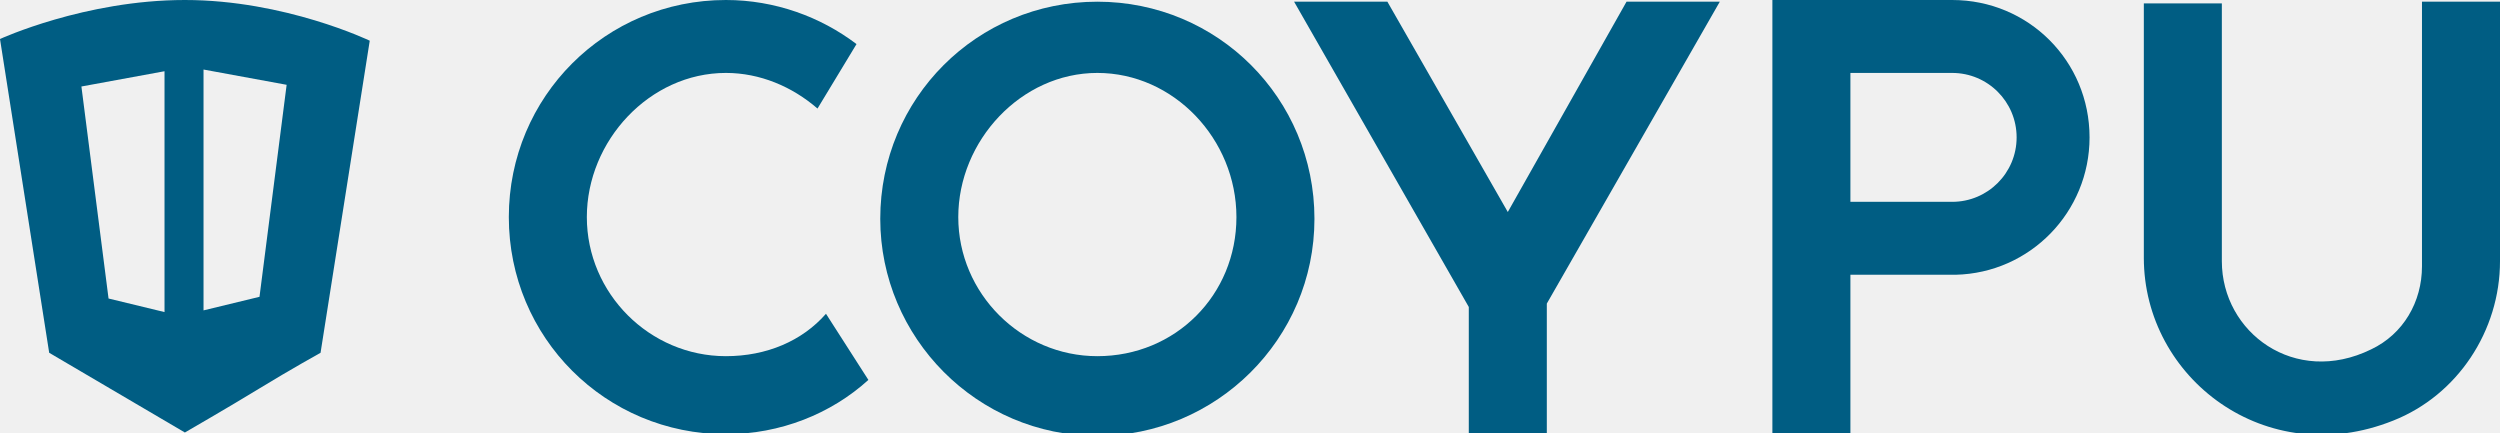
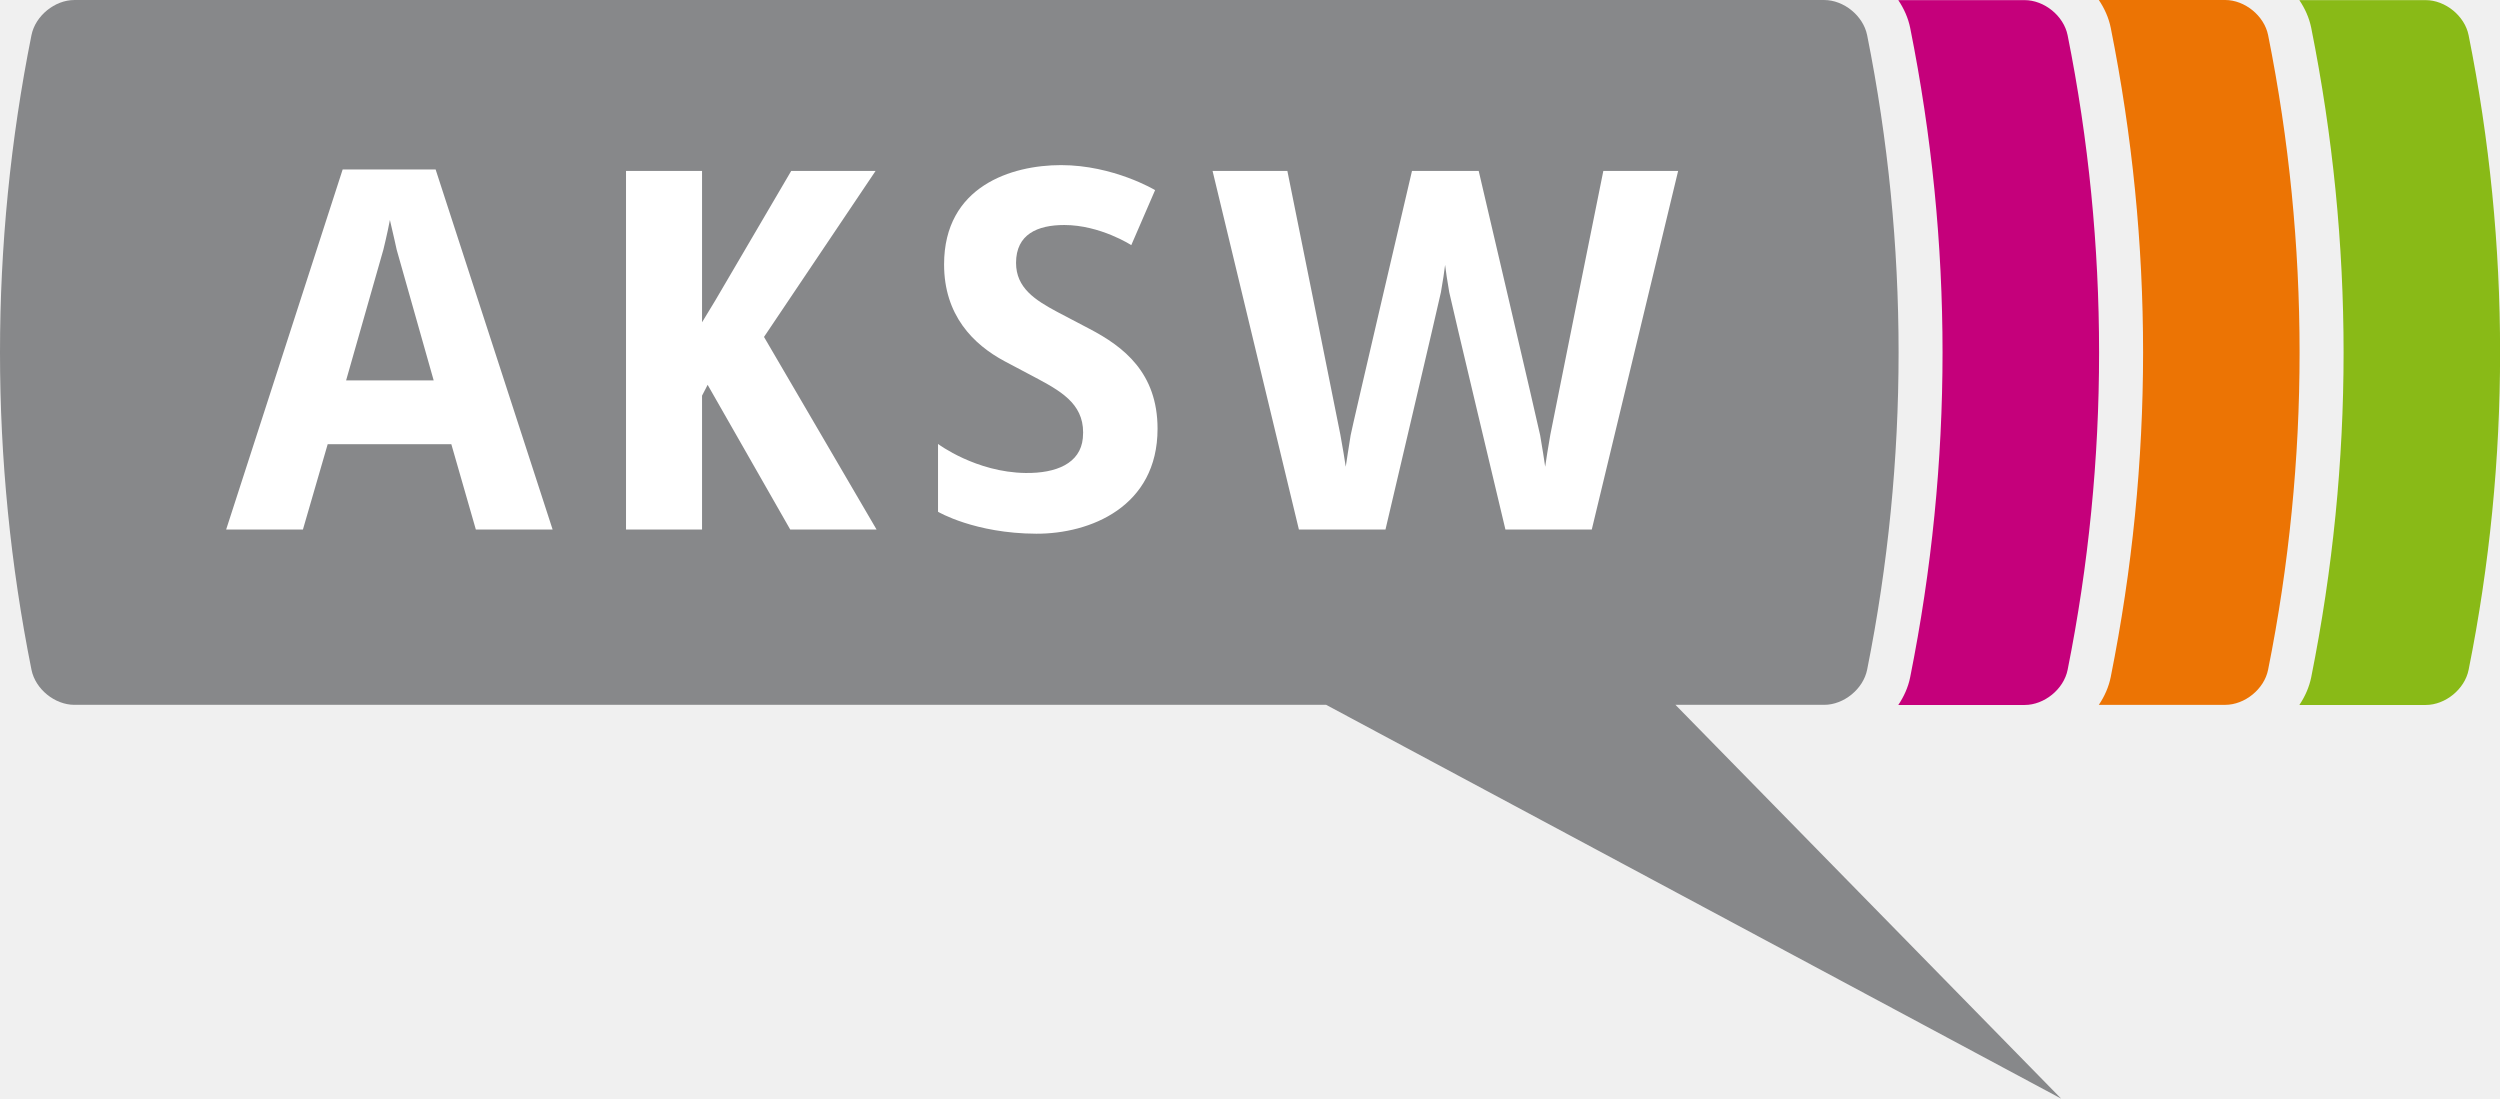
- <svg xmlns="http://www.w3.org/2000/svg" enable-background="new 0 0 147.4 25.5" version="1.1" viewBox="0 0 147.4 25.5" xml:space="preserve">
-   <style type="text/css">
- 	.st0{fill:#005D83;}
- </style>
-   <polygon class="st0" points="101.4 0.1 95.9 0.1 88.9 12.5 81.8 0.1 76.3 0.1 86.6 18.1 86.6 25.6 91.2 25.6 91.2 17.9" />
-   <path class="st0" d="m142.8 0.1v15.6c0 2.1-1.1 4-3 4.9-4.5 2.2-8.8-1-8.8-5.2v-15.2h-4.6v15c0 7.1 7.2 12.6 14.7 9.6 3.8-1.5 6.3-5.3 6.3-9.4v-15.3h-4.6z" />
-   <path class="st0" d="M42.8,21c-4.5,0-8.2-3.7-8.2-8.2s3.7-8.5,8.2-8.5c2,0,3.9,0.8,5.4,2.1l2.3-3.8C48.4,1,45.7,0,42.8,0    C35.7,0,30,5.7,30,12.8s5.7,12.8,12.8,12.8c3.2,0,6.2-1.2,8.4-3.2l-2.5-3.9C47.3,20.1,45.2,21,42.8,21" />
-   <path class="st0" d="m64.7 21c-4.5 0-8.2-3.7-8.2-8.2s3.7-8.5 8.2-8.5 8.2 3.9 8.2 8.5-3.6 8.2-8.2 8.2m0-20.9c-7.1 0-12.8 5.7-12.8 12.8 0 7 5.7 12.8 12.8 12.8 7 0 12.8-5.7 12.8-12.8s-5.7-12.8-12.8-12.8" />
-   <path class="st0" d="m115.1 11.9h-6v-7.6h6c2.1 0 3.8 1.7 3.8 3.8s-1.7 3.8-3.8 3.8m8.1-3.8c0-4.5-3.6-8.1-8.1-8.1h-10.6v25.6h4.6v-9.4h6.2c4.4-0.1 7.9-3.7 7.9-8.1" />
-   <path class="st0" d="m15.3 17.5-3.3 0.8v-14.2l4.9 0.9-1.6 12.5zm-5.6 0.9-3.3-0.8-1.6-12.5 4.9-0.9v14.2zm1.2-18.4c-5.9 0-10.9 2.3-10.9 2.3l2.9 18.5 8 4.7s2.6-1.5 4.4-2.6 3.6-2.1 3.6-2.1l2.9-18.4s-5-2.4-10.9-2.4" />
+ <svg xmlns="http://www.w3.org/2000/svg" enable-background="new 0 0 595.28 841.89" version="1.1" viewBox="0 0 173.69 76.328" xml:space="preserve">
+   <g transform="translate(-211.31 -245.65)">
+     <path d="m382.82 248.1c-0.271-1.35-1.623-2.441-2.982-2.441h-8.779c0.393 0.584 0.686 1.232 0.826 1.929 2.998 14.971 2.998 30.148-1e-3 45.115-0.141 0.695-0.433 1.342-0.823 1.926h8.777c1.359 0 2.711-1.09 2.982-2.441 2.915-14.552 2.915-29.537 0-44.088z" fill="#89ba17" />
+   </g>
+   <path d="m157.58 2.441c-0.271-1.35-1.625-2.441-2.984-2.441h-8.777c0.392 0.584 0.686 1.232 0.826 1.929 2.998 14.968 2.998 30.146-2e-3 45.117-0.14 0.695-0.433 1.342-0.824 1.924h8.777c1.36 0 2.713-1.09 2.983-2.441 2.916-14.552 2.915-29.537 1e-3 -44.088z" fill="#ec7404" />
+   <g transform="translate(-211.31 -245.65)">
+     <path d="m354.96 248.1c-0.271-1.35-1.624-2.441-2.985-2.441h-8.78c0.392 0.584 0.686 1.232 0.827 1.929 2.998 14.968 2.998 30.146-2e-3 45.119-0.14 0.693-0.434 1.34-0.824 1.922h8.779c1.36 0 2.713-1.09 2.985-2.441 2.915-14.552 2.915-29.537 0-44.088z" fill="#c5007b" />
+   </g>
+   <path d="m143.2 76.328-26.796-27.359h10.334c1.358 0 2.71-1.09 2.983-2.441 2.914-14.55 2.914-29.536 0-44.086-0.273-1.35-1.625-2.441-2.983-2.441h-121.57c-1.358 0-2.71 1.092-2.982 2.441-2.915 14.551-2.914 29.536 0 44.086 0.271 1.354 1.625 2.441 2.982 2.441h86.968z" fill="#87888a" />
+   <g transform="translate(-211.31 -245.65)">
+     <g fill="#fff">
+       <path d="m244.37 282.44-1.704-5.93h-8.589l-1.721 5.93h-5.334l8.095-25.016h6.458l8.129 25.016zm-2.93-10.362-2.571-9.082s-0.246-1.132-0.47-2.062c-0.173 0.931-0.454 2.062-0.454 2.062l-2.589 9.082z" />
+       <path d="m272.21 282.44h-5.998l-5.738-10.054-0.389 0.753v9.301h-5.282v-24.914h5.282v10.516l0.912-1.503 5.283-9.013h5.861l-7.751 11.533z" />
+       <path d="m321.9 282.44h-5.999s-3.834-16.081-3.902-16.479-0.128-0.764-0.179-1.1c-0.051-0.334-0.088-0.604-0.11-0.809-0.023 0.204-0.06 0.475-0.111 0.809-0.051 0.336-0.11 0.699-0.179 1.091s-3.852 16.487-3.852 16.487h-6.016l-5.998-24.914h5.197s3.602 17.865 3.681 18.319c0.08 0.454 0.153 0.878 0.222 1.27s0.119 0.713 0.153 0.963c0.034-0.25 0.083-0.568 0.146-0.954 0.062-0.387 0.128-0.799 0.195-1.236 0.068-0.437 4.261-18.361 4.261-18.361h4.635s4.195 17.925 4.269 18.361c0.074 0.438 0.143 0.85 0.205 1.236s0.11 0.704 0.145 0.954c0.034-0.25 0.082-0.571 0.146-0.963 0.062-0.392 0.133-0.815 0.213-1.27 0.079-0.454 3.681-18.319 3.681-18.319h5.197z" />
+     </g>
+     <path d="m283.31 282.73c-4.285-0.015-6.83-1.524-6.83-1.524v-4.712s2.632 1.974 6.085 2.017c2.124 0.026 3.806-0.659 3.976-2.42 0.212-2.195-1.293-3.136-3.081-4.097l-2.348-1.244c-2.198-1.174-4.211-3.207-4.211-6.729 0-5.441 4.695-6.9 8.123-6.9 3.652 0 6.538 1.737 6.538 1.737l-1.655 3.823s-2.156-1.398-4.652-1.398c-1.863 0-3.354 0.64-3.354 2.632 0 1.743 1.335 2.587 2.862 3.405l2.236 1.174c2.385 1.244 4.733 3.062 4.733 6.945 1e-3 5.43-4.695 7.304-8.422 7.291z" fill="#fff" />
+   </g>
</svg>
